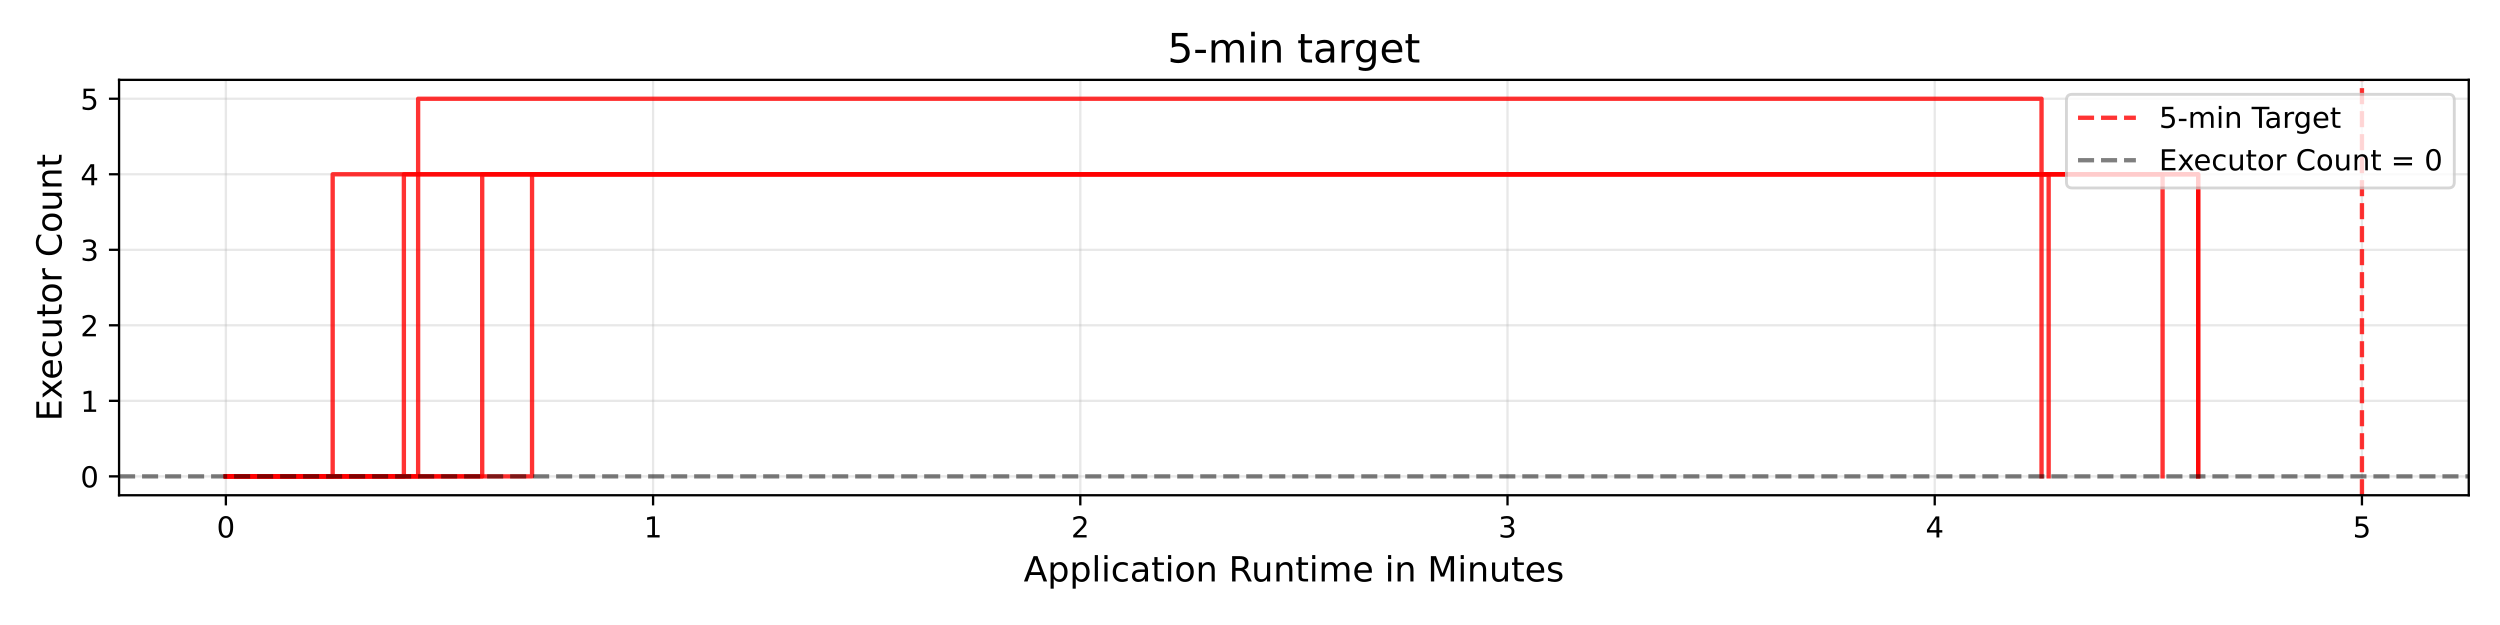
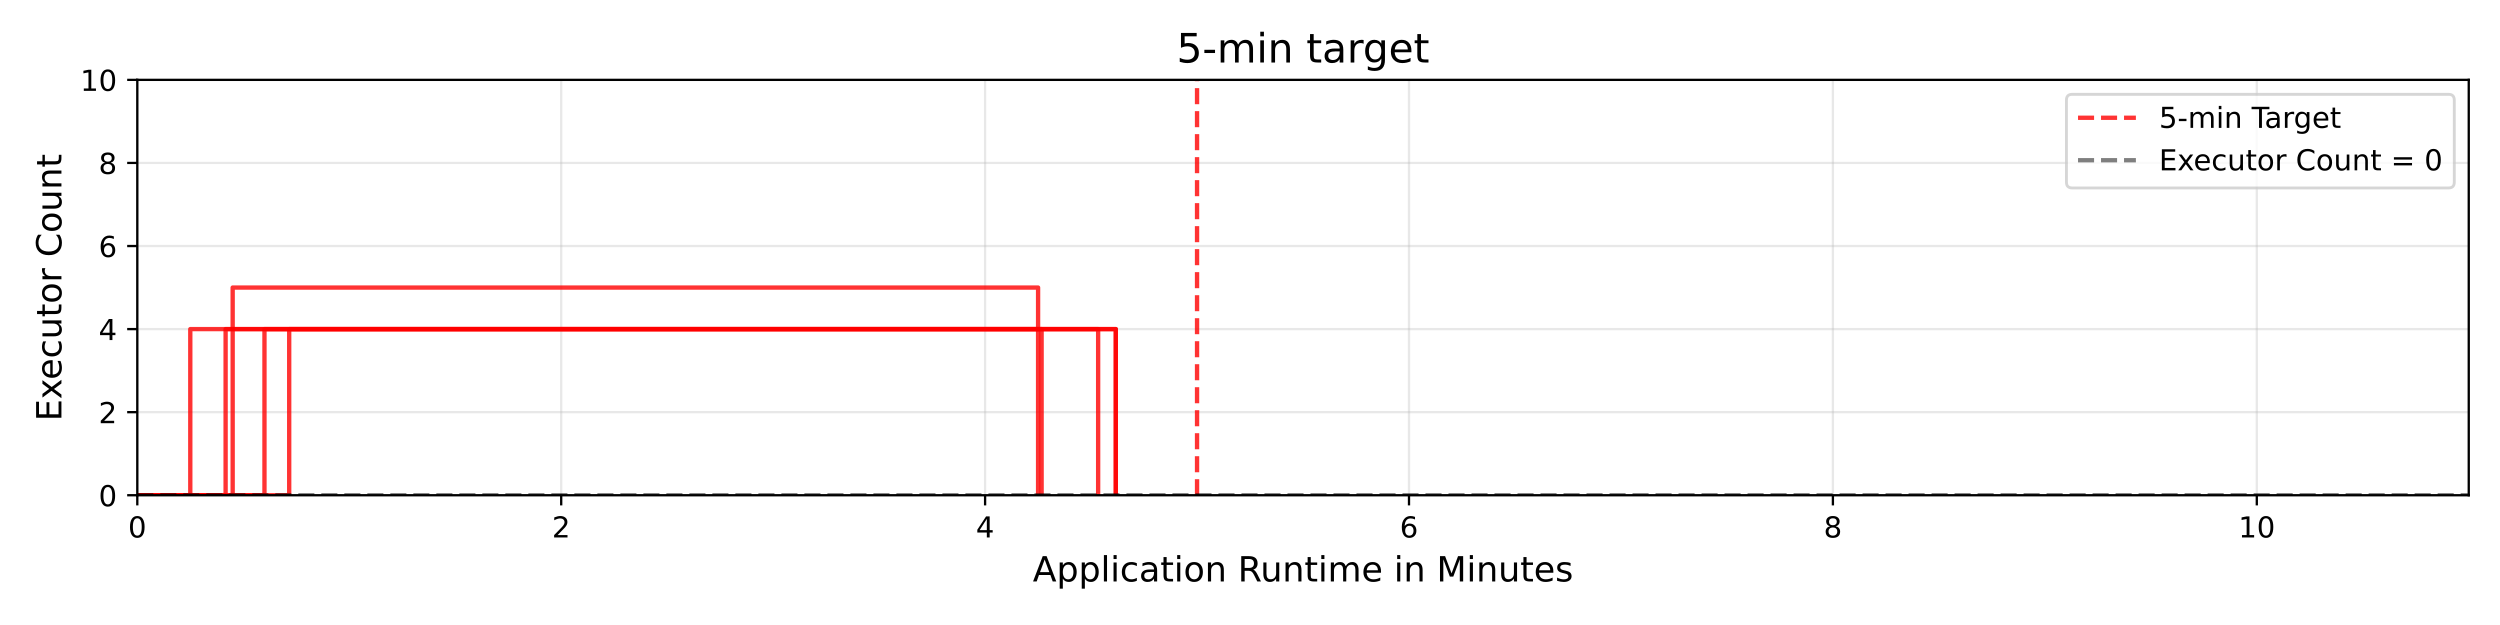
<svg xmlns="http://www.w3.org/2000/svg" xmlns:xlink="http://www.w3.org/1999/xlink" width="864pt" height="216pt" viewBox="0 0 864 216" version="1.1">
  <defs>
    <style type="text/css">*{stroke-linejoin: round; stroke-linecap: butt}</style>
  </defs>
  <g id="figure_1">
    <g id="patch_1">
      <path d="M 0 216  L 864 216  L 864 0  L 0 0  z " style="fill: #ffffff" />
    </g>
    <g id="axes_1">
      <g id="patch_2">
-         <path d="M 41.15 171.16  L 853.2 171.16  L 853.2 27.6  L 41.15 27.6  z " style="fill: #ffffff" />
+         <path d="M 47.45 171.16  L 853.2 171.16  L 853.2 27.6  L 47.45 27.6  z " style="fill: #ffffff" />
      </g>
      <g id="matplotlib.axis_1">
        <g id="xtick_1">
          <g id="line2d_1">
-             <path d="M 78.061 171.16  L 78.061 27.6  " clip-path="url(#p355e99ee0d)" style="fill: none; stroke: #b0b0b0; stroke-opacity: 0.3; stroke-width: 0.8; stroke-linecap: square" />
+             <path d="M 47.45 171.16  L 47.45 27.6  " clip-path="url(#p0f48d6c130)" style="fill: none; stroke: #b0b0b0; stroke-opacity: 0.3; stroke-width: 0.8; stroke-linecap: square" />
          </g>
          <g id="line2d_2">
            <defs>
-               <path id="m7d60dfb9a0" d="M 0 0  L 0 3.5  " style="stroke: #000000; stroke-width: 0.8" />
-             </defs>
-             <g>
-               <use xlink:href="#m7d60dfb9a0" x="78.061" y="171.16" style="stroke: #000000; stroke-width: 0.8" />
+               <path id="m66ac9d5d16" d="M 0 0  L 0 3.5  " style="stroke: #000000; stroke-width: 0.8" />
+             </defs>
+             <g>
+               <use xlink:href="#m66ac9d5d16" x="47.45" y="171.16" style="stroke: #000000; stroke-width: 0.8" />
            </g>
          </g>
          <g id="text_1">
-             <g transform="translate(74.88011 185.7584) scale(0.1 -0.1)">
+             <g transform="translate(44.26875 185.7584) scale(0.1 -0.1)">
              <defs>
                <path id="DejaVuSans-30" d="M 2034 4250  Q 1547 4250 1301 3770  Q 1056 3291 1056 2328  Q 1056 1369 1301 889  Q 1547 409 2034 409  Q 2525 409 2770 889  Q 3016 1369 3016 2328  Q 3016 3291 2770 3770  Q 2525 4250 2034 4250  z M 2034 4750  Q 2819 4750 3233 4129  Q 3647 3509 3647 2328  Q 3647 1150 3233 529  Q 2819 -91 2034 -91  Q 1250 -91 836 529  Q 422 1150 422 2328  Q 422 3509 836 4129  Q 1250 4750 2034 4750  z " transform="scale(0.015625)" />
              </defs>
              <use xlink:href="#DejaVuSans-30" />
            </g>
          </g>
        </g>
        <g id="xtick_2">
          <g id="line2d_3">
-             <path d="M 225.707 171.16  L 225.707 27.6  " clip-path="url(#p355e99ee0d)" style="fill: none; stroke: #b0b0b0; stroke-opacity: 0.3; stroke-width: 0.8; stroke-linecap: square" />
+             <path d="M 193.95 171.16  L 193.95 27.6  " clip-path="url(#p0f48d6c130)" style="fill: none; stroke: #b0b0b0; stroke-opacity: 0.3; stroke-width: 0.8; stroke-linecap: square" />
          </g>
          <g id="line2d_4">
            <g>
-               <use xlink:href="#m7d60dfb9a0" x="225.707" y="171.16" style="stroke: #000000; stroke-width: 0.8" />
+               <use xlink:href="#m66ac9d5d16" x="193.95" y="171.16" style="stroke: #000000; stroke-width: 0.8" />
            </g>
          </g>
          <g id="text_2">
-             <g transform="translate(222.5256 185.7584) scale(0.1 -0.1)">
-               <defs>
-                 <path id="DejaVuSans-31" d="M 794 531  L 1825 531  L 1825 4091  L 703 3866  L 703 4441  L 1819 4666  L 2450 4666  L 2450 531  L 3481 531  L 3481 0  L 794 0  L 794 531  z " transform="scale(0.015625)" />
-               </defs>
-               <use xlink:href="#DejaVuSans-31" />
+             <g transform="translate(190.7688 185.7584) scale(0.1 -0.1)">
+               <defs>
+                 <path id="DejaVuSans-32" d="M 1228 531  L 3431 531  L 3431 0  L 469 0  L 469 531  Q 828 903 1448 1529  Q 2069 2156 2228 2338  Q 2531 2678 2651 2914  Q 2772 3150 2772 3378  Q 2772 3750 2511 3984  Q 2250 4219 1831 4219  Q 1534 4219 1204 4116  Q 875 4013 500 3803  L 500 4441  Q 881 4594 1212 4672  Q 1544 4750 1819 4750  Q 2544 4750 2975 4387  Q 3406 4025 3406 3419  Q 3406 3131 3298 2873  Q 3191 2616 2906 2266  Q 2828 2175 2409 1742  Q 1991 1309 1228 531  z " transform="scale(0.015625)" />
+               </defs>
+               <use xlink:href="#DejaVuSans-32" />
            </g>
          </g>
        </g>
        <g id="xtick_3">
          <g id="line2d_5">
-             <path d="M 373.352 171.16  L 373.352 27.6  " clip-path="url(#p355e99ee0d)" style="fill: none; stroke: #b0b0b0; stroke-opacity: 0.3; stroke-width: 0.8; stroke-linecap: square" />
+             <path d="M 340.45 171.16  L 340.45 27.6  " clip-path="url(#p0f48d6c130)" style="fill: none; stroke: #b0b0b0; stroke-opacity: 0.3; stroke-width: 0.8; stroke-linecap: square" />
          </g>
          <g id="line2d_6">
            <g>
-               <use xlink:href="#m7d60dfb9a0" x="373.352" y="171.16" style="stroke: #000000; stroke-width: 0.8" />
+               <use xlink:href="#m66ac9d5d16" x="340.45" y="171.16" style="stroke: #000000; stroke-width: 0.8" />
            </g>
          </g>
          <g id="text_3">
-             <g transform="translate(370.171 185.7584) scale(0.1 -0.1)">
-               <defs>
-                 <path id="DejaVuSans-32" d="M 1228 531  L 3431 531  L 3431 0  L 469 0  L 469 531  Q 828 903 1448 1529  Q 2069 2156 2228 2338  Q 2531 2678 2651 2914  Q 2772 3150 2772 3378  Q 2772 3750 2511 3984  Q 2250 4219 1831 4219  Q 1534 4219 1204 4116  Q 875 4013 500 3803  L 500 4441  Q 881 4594 1212 4672  Q 1544 4750 1819 4750  Q 2544 4750 2975 4387  Q 3406 4025 3406 3419  Q 3406 3131 3298 2873  Q 3191 2616 2906 2266  Q 2828 2175 2409 1742  Q 1991 1309 1228 531  z " transform="scale(0.015625)" />
-               </defs>
-               <use xlink:href="#DejaVuSans-32" />
+             <g transform="translate(337.2688 185.7584) scale(0.1 -0.1)">
+               <defs>
+                 <path id="DejaVuSans-34" d="M 2419 4116  L 825 1625  L 2419 1625  L 2419 4116  z M 2253 4666  L 3047 4666  L 3047 1625  L 3713 1625  L 3713 1100  L 3047 1100  L 3047 0  L 2419 0  L 2419 1100  L 313 1100  L 313 1709  L 2253 4666  z " transform="scale(0.015625)" />
+               </defs>
+               <use xlink:href="#DejaVuSans-34" />
            </g>
          </g>
        </g>
        <g id="xtick_4">
          <g id="line2d_7">
-             <path d="M 520.998 171.16  L 520.998 27.6  " clip-path="url(#p355e99ee0d)" style="fill: none; stroke: #b0b0b0; stroke-opacity: 0.3; stroke-width: 0.8; stroke-linecap: square" />
+             <path d="M 486.95 171.16  L 486.95 27.6  " clip-path="url(#p0f48d6c130)" style="fill: none; stroke: #b0b0b0; stroke-opacity: 0.3; stroke-width: 0.8; stroke-linecap: square" />
          </g>
          <g id="line2d_8">
            <g>
-               <use xlink:href="#m7d60dfb9a0" x="520.998" y="171.16" style="stroke: #000000; stroke-width: 0.8" />
+               <use xlink:href="#m66ac9d5d16" x="486.95" y="171.16" style="stroke: #000000; stroke-width: 0.8" />
            </g>
          </g>
          <g id="text_4">
-             <g transform="translate(517.8165 185.7584) scale(0.1 -0.1)">
-               <defs>
-                 <path id="DejaVuSans-33" d="M 2597 2516  Q 3050 2419 3304 2112  Q 3559 1806 3559 1356  Q 3559 666 3084 287  Q 2609 -91 1734 -91  Q 1441 -91 1130 -33  Q 819 25 488 141  L 488 750  Q 750 597 1062 519  Q 1375 441 1716 441  Q 2309 441 2620 675  Q 2931 909 2931 1356  Q 2931 1769 2642 2001  Q 2353 2234 1838 2234  L 1294 2234  L 1294 2753  L 1863 2753  Q 2328 2753 2575 2939  Q 2822 3125 2822 3475  Q 2822 3834 2567 4026  Q 2313 4219 1838 4219  Q 1578 4219 1281 4162  Q 984 4106 628 3988  L 628 4550  Q 988 4650 1302 4700  Q 1616 4750 1894 4750  Q 2613 4750 3031 4423  Q 3450 4097 3450 3541  Q 3450 3153 3228 2886  Q 3006 2619 2597 2516  z " transform="scale(0.015625)" />
-               </defs>
-               <use xlink:href="#DejaVuSans-33" />
+             <g transform="translate(483.7688 185.7584) scale(0.1 -0.1)">
+               <defs>
+                 <path id="DejaVuSans-36" d="M 2113 2584  Q 1688 2584 1439 2293  Q 1191 2003 1191 1497  Q 1191 994 1439 701  Q 1688 409 2113 409  Q 2538 409 2786 701  Q 3034 994 3034 1497  Q 3034 2003 2786 2293  Q 2538 2584 2113 2584  z M 3366 4563  L 3366 3988  Q 3128 4100 2886 4159  Q 2644 4219 2406 4219  Q 1781 4219 1451 3797  Q 1122 3375 1075 2522  Q 1259 2794 1537 2939  Q 1816 3084 2150 3084  Q 2853 3084 3261 2657  Q 3669 2231 3669 1497  Q 3669 778 3244 343  Q 2819 -91 2113 -91  Q 1303 -91 875 529  Q 447 1150 447 2328  Q 447 3434 972 4092  Q 1497 4750 2381 4750  Q 2619 4750 2861 4703  Q 3103 4656 3366 4563  z " transform="scale(0.015625)" />
+               </defs>
+               <use xlink:href="#DejaVuSans-36" />
            </g>
          </g>
        </g>
        <g id="xtick_5">
          <g id="line2d_9">
-             <path d="M 668.643 171.16  L 668.643 27.6  " clip-path="url(#p355e99ee0d)" style="fill: none; stroke: #b0b0b0; stroke-opacity: 0.3; stroke-width: 0.8; stroke-linecap: square" />
+             <path d="M 633.45 171.16  L 633.45 27.6  " clip-path="url(#p0f48d6c130)" style="fill: none; stroke: #b0b0b0; stroke-opacity: 0.3; stroke-width: 0.8; stroke-linecap: square" />
          </g>
          <g id="line2d_10">
            <g>
-               <use xlink:href="#m7d60dfb9a0" x="668.643" y="171.16" style="stroke: #000000; stroke-width: 0.8" />
+               <use xlink:href="#m66ac9d5d16" x="633.45" y="171.16" style="stroke: #000000; stroke-width: 0.8" />
            </g>
          </g>
          <g id="text_5">
-             <g transform="translate(665.4619 185.7584) scale(0.1 -0.1)">
-               <defs>
-                 <path id="DejaVuSans-34" d="M 2419 4116  L 825 1625  L 2419 1625  L 2419 4116  z M 2253 4666  L 3047 4666  L 3047 1625  L 3713 1625  L 3713 1100  L 3047 1100  L 3047 0  L 2419 0  L 2419 1100  L 313 1100  L 313 1709  L 2253 4666  z " transform="scale(0.015625)" />
-               </defs>
-               <use xlink:href="#DejaVuSans-34" />
+             <g transform="translate(630.2687 185.7584) scale(0.1 -0.1)">
+               <defs>
+                 <path id="DejaVuSans-38" d="M 2034 2216  Q 1584 2216 1326 1975  Q 1069 1734 1069 1313  Q 1069 891 1326 650  Q 1584 409 2034 409  Q 2484 409 2743 651  Q 3003 894 3003 1313  Q 3003 1734 2745 1975  Q 2488 2216 2034 2216  z M 1403 2484  Q 997 2584 770 2862  Q 544 3141 544 3541  Q 544 4100 942 4425  Q 1341 4750 2034 4750  Q 2731 4750 3128 4425  Q 3525 4100 3525 3541  Q 3525 3141 3298 2862  Q 3072 2584 2669 2484  Q 3125 2378 3379 2068  Q 3634 1759 3634 1313  Q 3634 634 3220 271  Q 2806 -91 2034 -91  Q 1263 -91 848 271  Q 434 634 434 1313  Q 434 1759 690 2068  Q 947 2378 1403 2484  z M 1172 3481  Q 1172 3119 1398 2916  Q 1625 2713 2034 2713  Q 2441 2713 2670 2916  Q 2900 3119 2900 3481  Q 2900 3844 2670 4047  Q 2441 4250 2034 4250  Q 1625 4250 1398 4047  Q 1172 3844 1172 3481  z " transform="scale(0.015625)" />
+               </defs>
+               <use xlink:href="#DejaVuSans-38" />
            </g>
          </g>
        </g>
        <g id="xtick_6">
          <g id="line2d_11">
-             <path d="M 816.289 171.16  L 816.289 27.6  " clip-path="url(#p355e99ee0d)" style="fill: none; stroke: #b0b0b0; stroke-opacity: 0.3; stroke-width: 0.8; stroke-linecap: square" />
+             <path d="M 779.95 171.16  L 779.95 27.6  " clip-path="url(#p0f48d6c130)" style="fill: none; stroke: #b0b0b0; stroke-opacity: 0.3; stroke-width: 0.8; stroke-linecap: square" />
          </g>
          <g id="line2d_12">
            <g>
-               <use xlink:href="#m7d60dfb9a0" x="816.289" y="171.16" style="stroke: #000000; stroke-width: 0.8" />
+               <use xlink:href="#m66ac9d5d16" x="779.95" y="171.16" style="stroke: #000000; stroke-width: 0.8" />
            </g>
          </g>
          <g id="text_6">
-             <g transform="translate(813.1074 185.7584) scale(0.1 -0.1)">
-               <defs>
-                 <path id="DejaVuSans-35" d="M 691 4666  L 3169 4666  L 3169 4134  L 1269 4134  L 1269 2991  Q 1406 3038 1543 3061  Q 1681 3084 1819 3084  Q 2600 3084 3056 2656  Q 3513 2228 3513 1497  Q 3513 744 3044 326  Q 2575 -91 1722 -91  Q 1428 -91 1123 -41  Q 819 9 494 109  L 494 744  Q 775 591 1075 516  Q 1375 441 1709 441  Q 2250 441 2565 725  Q 2881 1009 2881 1497  Q 2881 1984 2565 2268  Q 2250 2553 1709 2553  Q 1456 2553 1204 2497  Q 953 2441 691 2322  L 691 4666  z " transform="scale(0.015625)" />
-               </defs>
-               <use xlink:href="#DejaVuSans-35" />
+             <g transform="translate(773.5875 185.7584) scale(0.1 -0.1)">
+               <defs>
+                 <path id="DejaVuSans-31" d="M 794 531  L 1825 531  L 1825 4091  L 703 3866  L 703 4441  L 1819 4666  L 2450 4666  L 2450 531  L 3481 531  L 3481 0  L 794 0  L 794 531  z " transform="scale(0.015625)" />
+               </defs>
+               <use xlink:href="#DejaVuSans-31" />
+               <use xlink:href="#DejaVuSans-30" x="63.623" />
            </g>
          </g>
        </g>
        <g id="text_7">
-           <g transform="translate(353.7822 200.9563) scale(0.12 -0.12)">
+           <g transform="translate(356.9322 200.9563) scale(0.12 -0.12)">
            <defs>
              <path id="DejaVuSans-41" d="M 2188 4044  L 1331 1722  L 3047 1722  L 2188 4044  z M 1831 4666  L 2547 4666  L 4325 0  L 3669 0  L 3244 1197  L 1141 1197  L 716 0  L 50 0  L 1831 4666  z " transform="scale(0.015625)" />
              <path id="DejaVuSans-70" d="M 1159 525  L 1159 -1331  L 581 -1331  L 581 3500  L 1159 3500  L 1159 2969  Q 1341 3281 1617 3432  Q 1894 3584 2278 3584  Q 2916 3584 3314 3078  Q 3713 2572 3713 1747  Q 3713 922 3314 415  Q 2916 -91 2278 -91  Q 1894 -91 1617 61  Q 1341 213 1159 525  z M 3116 1747  Q 3116 2381 2855 2742  Q 2594 3103 2138 3103  Q 1681 3103 1420 2742  Q 1159 2381 1159 1747  Q 1159 1113 1420 752  Q 1681 391 2138 391  Q 2594 391 2855 752  Q 3116 1113 3116 1747  z " transform="scale(0.015625)" />
              <path id="DejaVuSans-6c" d="M 603 4863  L 1178 4863  L 1178 0  L 603 0  L 603 4863  z " transform="scale(0.015625)" />
              <path id="DejaVuSans-69" d="M 603 3500  L 1178 3500  L 1178 0  L 603 0  L 603 3500  z M 603 4863  L 1178 4863  L 1178 4134  L 603 4134  L 603 4863  z " transform="scale(0.015625)" />
              <path id="DejaVuSans-63" d="M 3122 3366  L 3122 2828  Q 2878 2963 2633 3030  Q 2388 3097 2138 3097  Q 1578 3097 1268 2742  Q 959 2388 959 1747  Q 959 1106 1268 751  Q 1578 397 2138 397  Q 2388 397 2633 464  Q 2878 531 3122 666  L 3122 134  Q 2881 22 2623 -34  Q 2366 -91 2075 -91  Q 1284 -91 818 406  Q 353 903 353 1747  Q 353 2603 823 3093  Q 1294 3584 2113 3584  Q 2378 3584 2631 3529  Q 2884 3475 3122 3366  z " transform="scale(0.015625)" />
              <path id="DejaVuSans-61" d="M 2194 1759  Q 1497 1759 1228 1600  Q 959 1441 959 1056  Q 959 750 1161 570  Q 1363 391 1709 391  Q 2188 391 2477 730  Q 2766 1069 2766 1631  L 2766 1759  L 2194 1759  z M 3341 1997  L 3341 0  L 2766 0  L 2766 531  Q 2569 213 2275 61  Q 1981 -91 1556 -91  Q 1019 -91 701 211  Q 384 513 384 1019  Q 384 1609 779 1909  Q 1175 2209 1959 2209  L 2766 2209  L 2766 2266  Q 2766 2663 2505 2880  Q 2244 3097 1772 3097  Q 1472 3097 1187 3025  Q 903 2953 641 2809  L 641 3341  Q 956 3463 1253 3523  Q 1550 3584 1831 3584  Q 2591 3584 2966 3190  Q 3341 2797 3341 1997  z " transform="scale(0.015625)" />
              <path id="DejaVuSans-74" d="M 1172 4494  L 1172 3500  L 2356 3500  L 2356 3053  L 1172 3053  L 1172 1153  Q 1172 725 1289 603  Q 1406 481 1766 481  L 2356 481  L 2356 0  L 1766 0  Q 1100 0 847 248  Q 594 497 594 1153  L 594 3053  L 172 3053  L 172 3500  L 594 3500  L 594 4494  L 1172 4494  z " transform="scale(0.015625)" />
              <path id="DejaVuSans-6f" d="M 1959 3097  Q 1497 3097 1228 2736  Q 959 2375 959 1747  Q 959 1119 1226 758  Q 1494 397 1959 397  Q 2419 397 2687 759  Q 2956 1122 2956 1747  Q 2956 2369 2687 2733  Q 2419 3097 1959 3097  z M 1959 3584  Q 2709 3584 3137 3096  Q 3566 2609 3566 1747  Q 3566 888 3137 398  Q 2709 -91 1959 -91  Q 1206 -91 779 398  Q 353 888 353 1747  Q 353 2609 779 3096  Q 1206 3584 1959 3584  z " transform="scale(0.015625)" />
              <path id="DejaVuSans-6e" d="M 3513 2113  L 3513 0  L 2938 0  L 2938 2094  Q 2938 2591 2744 2837  Q 2550 3084 2163 3084  Q 1697 3084 1428 2787  Q 1159 2491 1159 1978  L 1159 0  L 581 0  L 581 3500  L 1159 3500  L 1159 2956  Q 1366 3272 1645 3428  Q 1925 3584 2291 3584  Q 2894 3584 3203 3211  Q 3513 2838 3513 2113  z " transform="scale(0.015625)" />
              <path id="DejaVuSans-20" transform="scale(0.015625)" />
              <path id="DejaVuSans-52" d="M 2841 2188  Q 3044 2119 3236 1894  Q 3428 1669 3622 1275  L 4263 0  L 3584 0  L 2988 1197  Q 2756 1666 2539 1819  Q 2322 1972 1947 1972  L 1259 1972  L 1259 0  L 628 0  L 628 4666  L 2053 4666  Q 2853 4666 3247 4331  Q 3641 3997 3641 3322  Q 3641 2881 3436 2590  Q 3231 2300 2841 2188  z M 1259 4147  L 1259 2491  L 2053 2491  Q 2509 2491 2742 2702  Q 2975 2913 2975 3322  Q 2975 3731 2742 3939  Q 2509 4147 2053 4147  L 1259 4147  z " transform="scale(0.015625)" />
              <path id="DejaVuSans-75" d="M 544 1381  L 544 3500  L 1119 3500  L 1119 1403  Q 1119 906 1312 657  Q 1506 409 1894 409  Q 2359 409 2629 706  Q 2900 1003 2900 1516  L 2900 3500  L 3475 3500  L 3475 0  L 2900 0  L 2900 538  Q 2691 219 2414 64  Q 2138 -91 1772 -91  Q 1169 -91 856 284  Q 544 659 544 1381  z M 1991 3584  L 1991 3584  z " transform="scale(0.015625)" />
              <path id="DejaVuSans-6d" d="M 3328 2828  Q 3544 3216 3844 3400  Q 4144 3584 4550 3584  Q 5097 3584 5394 3201  Q 5691 2819 5691 2113  L 5691 0  L 5113 0  L 5113 2094  Q 5113 2597 4934 2840  Q 4756 3084 4391 3084  Q 3944 3084 3684 2787  Q 3425 2491 3425 1978  L 3425 0  L 2847 0  L 2847 2094  Q 2847 2600 2669 2842  Q 2491 3084 2119 3084  Q 1678 3084 1418 2786  Q 1159 2488 1159 1978  L 1159 0  L 581 0  L 581 3500  L 1159 3500  L 1159 2956  Q 1356 3278 1631 3431  Q 1906 3584 2284 3584  Q 2666 3584 2933 3390  Q 3200 3197 3328 2828  z " transform="scale(0.015625)" />
              <path id="DejaVuSans-65" d="M 3597 1894  L 3597 1613  L 953 1613  Q 991 1019 1311 708  Q 1631 397 2203 397  Q 2534 397 2845 478  Q 3156 559 3463 722  L 3463 178  Q 3153 47 2828 -22  Q 2503 -91 2169 -91  Q 1331 -91 842 396  Q 353 884 353 1716  Q 353 2575 817 3079  Q 1281 3584 2069 3584  Q 2775 3584 3186 3129  Q 3597 2675 3597 1894  z M 3022 2063  Q 3016 2534 2758 2815  Q 2500 3097 2075 3097  Q 1594 3097 1305 2825  Q 1016 2553 972 2059  L 3022 2063  z " transform="scale(0.015625)" />
              <path id="DejaVuSans-4d" d="M 628 4666  L 1569 4666  L 2759 1491  L 3956 4666  L 4897 4666  L 4897 0  L 4281 0  L 4281 4097  L 3078 897  L 2444 897  L 1241 4097  L 1241 0  L 628 0  L 628 4666  z " transform="scale(0.015625)" />
              <path id="DejaVuSans-73" d="M 2834 3397  L 2834 2853  Q 2591 2978 2328 3040  Q 2066 3103 1784 3103  Q 1356 3103 1142 2972  Q 928 2841 928 2578  Q 928 2378 1081 2264  Q 1234 2150 1697 2047  L 1894 2003  Q 2506 1872 2764 1633  Q 3022 1394 3022 966  Q 3022 478 2636 193  Q 2250 -91 1575 -91  Q 1294 -91 989 -36  Q 684 19 347 128  L 347 722  Q 666 556 975 473  Q 1284 391 1588 391  Q 1994 391 2212 530  Q 2431 669 2431 922  Q 2431 1156 2273 1281  Q 2116 1406 1581 1522  L 1381 1569  Q 847 1681 609 1914  Q 372 2147 372 2553  Q 372 3047 722 3315  Q 1072 3584 1716 3584  Q 2034 3584 2315 3537  Q 2597 3491 2834 3397  z " transform="scale(0.015625)" />
            </defs>
            <use xlink:href="#DejaVuSans-41" />
            <use xlink:href="#DejaVuSans-70" x="68.408" />
            <use xlink:href="#DejaVuSans-70" x="131.885" />
            <use xlink:href="#DejaVuSans-6c" x="195.361" />
            <use xlink:href="#DejaVuSans-69" x="223.145" />
            <use xlink:href="#DejaVuSans-63" x="250.928" />
            <use xlink:href="#DejaVuSans-61" x="305.908" />
            <use xlink:href="#DejaVuSans-74" x="367.188" />
            <use xlink:href="#DejaVuSans-69" x="406.396" />
            <use xlink:href="#DejaVuSans-6f" x="434.18" />
            <use xlink:href="#DejaVuSans-6e" x="495.361" />
            <use xlink:href="#DejaVuSans-20" x="558.74" />
            <use xlink:href="#DejaVuSans-52" x="590.527" />
            <use xlink:href="#DejaVuSans-75" x="655.51" />
            <use xlink:href="#DejaVuSans-6e" x="718.889" />
            <use xlink:href="#DejaVuSans-74" x="782.268" />
            <use xlink:href="#DejaVuSans-69" x="821.477" />
            <use xlink:href="#DejaVuSans-6d" x="849.26" />
            <use xlink:href="#DejaVuSans-65" x="946.672" />
            <use xlink:href="#DejaVuSans-20" x="1008.195" />
            <use xlink:href="#DejaVuSans-69" x="1039.982" />
            <use xlink:href="#DejaVuSans-6e" x="1067.766" />
            <use xlink:href="#DejaVuSans-20" x="1131.145" />
            <use xlink:href="#DejaVuSans-4d" x="1162.932" />
            <use xlink:href="#DejaVuSans-69" x="1249.211" />
            <use xlink:href="#DejaVuSans-6e" x="1276.994" />
            <use xlink:href="#DejaVuSans-75" x="1340.373" />
            <use xlink:href="#DejaVuSans-74" x="1403.752" />
            <use xlink:href="#DejaVuSans-65" x="1442.961" />
            <use xlink:href="#DejaVuSans-73" x="1504.484" />
          </g>
        </g>
      </g>
      <g id="matplotlib.axis_2">
        <g id="ytick_1">
          <g id="line2d_13">
-             <path d="M 41.15 164.635  L 853.2 164.635  " clip-path="url(#p355e99ee0d)" style="fill: none; stroke: #b0b0b0; stroke-opacity: 0.3; stroke-width: 0.8; stroke-linecap: square" />
+             <path d="M 47.45 171.16  L 853.2 171.16  " clip-path="url(#p0f48d6c130)" style="fill: none; stroke: #b0b0b0; stroke-opacity: 0.3; stroke-width: 0.8; stroke-linecap: square" />
          </g>
          <g id="line2d_14">
            <defs>
-               <path id="ma194b73343" d="M 0 0  L -3.5 0  " style="stroke: #000000; stroke-width: 0.8" />
-             </defs>
-             <g>
-               <use xlink:href="#ma194b73343" x="41.15" y="164.635" style="stroke: #000000; stroke-width: 0.8" />
+               <path id="m49d01141f6" d="M 0 0  L -3.5 0  " style="stroke: #000000; stroke-width: 0.8" />
+             </defs>
+             <g>
+               <use xlink:href="#m49d01141f6" x="47.45" y="171.16" style="stroke: #000000; stroke-width: 0.8" />
            </g>
          </g>
          <g id="text_8">
-             <g transform="translate(27.7875 168.4338) scale(0.1 -0.1)">
+             <g transform="translate(34.0875 174.9592) scale(0.1 -0.1)">
              <use xlink:href="#DejaVuSans-30" />
            </g>
          </g>
        </g>
        <g id="ytick_2">
          <g id="line2d_15">
-             <path d="M 41.15 138.533  L 853.2 138.533  " clip-path="url(#p355e99ee0d)" style="fill: none; stroke: #b0b0b0; stroke-opacity: 0.3; stroke-width: 0.8; stroke-linecap: square" />
+             <path d="M 47.45 142.448  L 853.2 142.448  " clip-path="url(#p0f48d6c130)" style="fill: none; stroke: #b0b0b0; stroke-opacity: 0.3; stroke-width: 0.8; stroke-linecap: square" />
          </g>
          <g id="line2d_16">
            <g>
-               <use xlink:href="#ma194b73343" x="41.15" y="138.533" style="stroke: #000000; stroke-width: 0.8" />
+               <use xlink:href="#m49d01141f6" x="47.45" y="142.448" style="stroke: #000000; stroke-width: 0.8" />
            </g>
          </g>
          <g id="text_9">
-             <g transform="translate(27.7875 142.3319) scale(0.1 -0.1)">
-               <use xlink:href="#DejaVuSans-31" />
+             <g transform="translate(34.0875 146.2472) scale(0.1 -0.1)">
+               <use xlink:href="#DejaVuSans-32" />
            </g>
          </g>
        </g>
        <g id="ytick_3">
          <g id="line2d_17">
-             <path d="M 41.15 112.431  L 853.2 112.431  " clip-path="url(#p355e99ee0d)" style="fill: none; stroke: #b0b0b0; stroke-opacity: 0.3; stroke-width: 0.8; stroke-linecap: square" />
+             <path d="M 47.45 113.736  L 853.2 113.736  " clip-path="url(#p0f48d6c130)" style="fill: none; stroke: #b0b0b0; stroke-opacity: 0.3; stroke-width: 0.8; stroke-linecap: square" />
          </g>
          <g id="line2d_18">
            <g>
-               <use xlink:href="#ma194b73343" x="41.15" y="112.431" style="stroke: #000000; stroke-width: 0.8" />
+               <use xlink:href="#m49d01141f6" x="47.45" y="113.736" style="stroke: #000000; stroke-width: 0.8" />
            </g>
          </g>
          <g id="text_10">
-             <g transform="translate(27.7875 116.2301) scale(0.1 -0.1)">
-               <use xlink:href="#DejaVuSans-32" />
+             <g transform="translate(34.0875 117.5352) scale(0.1 -0.1)">
+               <use xlink:href="#DejaVuSans-34" />
            </g>
          </g>
        </g>
        <g id="ytick_4">
          <g id="line2d_19">
-             <path d="M 41.15 86.329  L 853.2 86.329  " clip-path="url(#p355e99ee0d)" style="fill: none; stroke: #b0b0b0; stroke-opacity: 0.3; stroke-width: 0.8; stroke-linecap: square" />
+             <path d="M 47.45 85.024  L 853.2 85.024  " clip-path="url(#p0f48d6c130)" style="fill: none; stroke: #b0b0b0; stroke-opacity: 0.3; stroke-width: 0.8; stroke-linecap: square" />
          </g>
          <g id="line2d_20">
            <g>
-               <use xlink:href="#ma194b73343" x="41.15" y="86.329" style="stroke: #000000; stroke-width: 0.8" />
+               <use xlink:href="#m49d01141f6" x="47.45" y="85.024" style="stroke: #000000; stroke-width: 0.8" />
            </g>
          </g>
          <g id="text_11">
-             <g transform="translate(27.7875 90.12831) scale(0.1 -0.1)">
-               <use xlink:href="#DejaVuSans-33" />
+             <g transform="translate(34.0875 88.82322) scale(0.1 -0.1)">
+               <use xlink:href="#DejaVuSans-36" />
            </g>
          </g>
        </g>
        <g id="ytick_5">
          <g id="line2d_21">
-             <path d="M 41.15 60.227  L 853.2 60.227  " clip-path="url(#p355e99ee0d)" style="fill: none; stroke: #b0b0b0; stroke-opacity: 0.3; stroke-width: 0.8; stroke-linecap: square" />
+             <path d="M 47.45 56.312  L 853.2 56.312  " clip-path="url(#p0f48d6c130)" style="fill: none; stroke: #b0b0b0; stroke-opacity: 0.3; stroke-width: 0.8; stroke-linecap: square" />
          </g>
          <g id="line2d_22">
            <g>
-               <use xlink:href="#ma194b73343" x="41.15" y="60.227" style="stroke: #000000; stroke-width: 0.8" />
+               <use xlink:href="#m49d01141f6" x="47.45" y="56.312" style="stroke: #000000; stroke-width: 0.8" />
            </g>
          </g>
          <g id="text_12">
-             <g transform="translate(27.7875 64.02649) scale(0.1 -0.1)">
-               <use xlink:href="#DejaVuSans-34" />
+             <g transform="translate(34.0875 60.11122) scale(0.1 -0.1)">
+               <use xlink:href="#DejaVuSans-38" />
            </g>
          </g>
        </g>
        <g id="ytick_6">
          <g id="line2d_23">
-             <path d="M 41.15 34.125  L 853.2 34.125  " clip-path="url(#p355e99ee0d)" style="fill: none; stroke: #b0b0b0; stroke-opacity: 0.3; stroke-width: 0.8; stroke-linecap: square" />
+             <path d="M 47.45 27.6  L 853.2 27.6  " clip-path="url(#p0f48d6c130)" style="fill: none; stroke: #b0b0b0; stroke-opacity: 0.3; stroke-width: 0.8; stroke-linecap: square" />
          </g>
          <g id="line2d_24">
            <g>
-               <use xlink:href="#ma194b73343" x="41.15" y="34.125" style="stroke: #000000; stroke-width: 0.8" />
+               <use xlink:href="#m49d01141f6" x="47.45" y="27.6" style="stroke: #000000; stroke-width: 0.8" />
            </g>
          </g>
          <g id="text_13">
-             <g transform="translate(27.7875 37.92467) scale(0.1 -0.1)">
-               <use xlink:href="#DejaVuSans-35" />
+             <g transform="translate(27.725 31.39922) scale(0.1 -0.1)">
+               <use xlink:href="#DejaVuSans-31" />
+               <use xlink:href="#DejaVuSans-30" x="63.623" />
            </g>
          </g>
        </g>
        <g id="text_14">
-           <g transform="translate(21.29188 145.5434) rotate(-90) scale(0.12 -0.12)">
+           <g transform="translate(21.22938 145.5434) rotate(-90) scale(0.12 -0.12)">
            <defs>
              <path id="DejaVuSans-45" d="M 628 4666  L 3578 4666  L 3578 4134  L 1259 4134  L 1259 2753  L 3481 2753  L 3481 2222  L 1259 2222  L 1259 531  L 3634 531  L 3634 0  L 628 0  L 628 4666  z " transform="scale(0.015625)" />
              <path id="DejaVuSans-78" d="M 3513 3500  L 2247 1797  L 3578 0  L 2900 0  L 1881 1375  L 863 0  L 184 0  L 1544 1831  L 300 3500  L 978 3500  L 1906 2253  L 2834 3500  L 3513 3500  z " transform="scale(0.015625)" />
              <path id="DejaVuSans-72" d="M 2631 2963  Q 2534 3019 2420 3045  Q 2306 3072 2169 3072  Q 1681 3072 1420 2755  Q 1159 2438 1159 1844  L 1159 0  L 581 0  L 581 3500  L 1159 3500  L 1159 2956  Q 1341 3275 1631 3429  Q 1922 3584 2338 3584  Q 2397 3584 2469 3576  Q 2541 3569 2628 3553  L 2631 2963  z " transform="scale(0.015625)" />
              <path id="DejaVuSans-43" d="M 4122 4306  L 4122 3641  Q 3803 3938 3442 4084  Q 3081 4231 2675 4231  Q 1875 4231 1450 3742  Q 1025 3253 1025 2328  Q 1025 1406 1450 917  Q 1875 428 2675 428  Q 3081 428 3442 575  Q 3803 722 4122 1019  L 4122 359  Q 3791 134 3420 21  Q 3050 -91 2638 -91  Q 1578 -91 968 557  Q 359 1206 359 2328  Q 359 3453 968 4101  Q 1578 4750 2638 4750  Q 3056 4750 3426 4639  Q 3797 4528 4122 4306  z " transform="scale(0.015625)" />
            </defs>
            <use xlink:href="#DejaVuSans-45" />
            <use xlink:href="#DejaVuSans-78" x="63.184" />
            <use xlink:href="#DejaVuSans-65" x="119.238" />
            <use xlink:href="#DejaVuSans-63" x="180.762" />
            <use xlink:href="#DejaVuSans-75" x="235.742" />
            <use xlink:href="#DejaVuSans-74" x="299.121" />
            <use xlink:href="#DejaVuSans-6f" x="338.33" />
            <use xlink:href="#DejaVuSans-72" x="399.512" />
            <use xlink:href="#DejaVuSans-20" x="440.625" />
            <use xlink:href="#DejaVuSans-43" x="472.412" />
            <use xlink:href="#DejaVuSans-6f" x="542.236" />
            <use xlink:href="#DejaVuSans-75" x="603.418" />
            <use xlink:href="#DejaVuSans-6e" x="666.797" />
            <use xlink:href="#DejaVuSans-74" x="730.176" />
          </g>
        </g>
      </g>
      <g id="line2d_25">
-         <path d="M 78.061 164.635  L 144.502 164.635  L 144.502 34.125  L 228.168 34.125  L 228.168 34.125  L 301.99 34.125  L 301.99 34.125  L 375.813 34.125  L 375.813 34.125  L 449.636 34.125  L 449.636 34.125  L 523.458 34.125  L 523.458 34.125  L 597.281 34.125  L 597.281 34.125  L 671.104 34.125  L 671.104 34.125  L 705.555 34.125  L 705.555 164.635  " clip-path="url(#p355e99ee0d)" style="fill: none; stroke: #ff0000; stroke-opacity: 0.8; stroke-width: 1.5; stroke-linecap: square" />
+         <path d="M 47.45 171.16  L 80.412 171.16  L 80.412 99.38  L 121.921 99.38  L 121.921 99.38  L 158.546 99.38  L 158.546 99.38  L 195.171 99.38  L 195.171 99.38  L 231.796 99.38  L 231.796 99.38  L 268.421 99.38  L 268.421 99.38  L 305.046 99.38  L 305.046 99.38  L 341.671 99.38  L 341.671 99.38  L 358.762 99.38  L 358.762 171.16  " clip-path="url(#p0f48d6c130)" style="fill: none; stroke: #ff0000; stroke-opacity: 0.8; stroke-width: 1.5; stroke-linecap: square" />
      </g>
      <g id="line2d_26">
-         <path d="M 78.061 164.635  L 183.874 164.635  L 183.874 60.227  L 257.697 60.227  L 257.697 60.227  L 331.519 60.227  L 331.519 60.227  L 405.342 60.227  L 405.342 60.227  L 479.165 60.227  L 479.165 60.227  L 552.988 60.227  L 552.988 60.227  L 626.81 60.227  L 626.81 60.227  L 708.015 60.227  L 708.015 164.635  " clip-path="url(#p355e99ee0d)" style="fill: none; stroke: #ff0000; stroke-opacity: 0.8; stroke-width: 1.5; stroke-linecap: square" />
+         <path d="M 47.45 171.16  L 99.946 171.16  L 99.946 113.736  L 136.571 113.736  L 136.571 113.736  L 173.196 113.736  L 173.196 113.736  L 209.821 113.736  L 209.821 113.736  L 246.446 113.736  L 246.446 113.736  L 283.071 113.736  L 283.071 113.736  L 319.696 113.736  L 319.696 113.736  L 359.983 113.736  L 359.983 171.16  " clip-path="url(#p0f48d6c130)" style="fill: none; stroke: #ff0000; stroke-opacity: 0.8; stroke-width: 1.5; stroke-linecap: square" />
      </g>
      <g id="line2d_27">
-         <path d="M 78.061 164.635  L 139.58 164.635  L 139.58 60.227  L 213.403 60.227  L 213.403 60.227  L 287.226 60.227  L 287.226 60.227  L 361.048 60.227  L 361.048 60.227  L 434.871 60.227  L 434.871 60.227  L 508.694 60.227  L 508.694 60.227  L 582.517 60.227  L 582.517 60.227  L 656.339 60.227  L 656.339 60.227  L 730.162 60.227  L 730.162 60.227  L 759.691 60.227  L 759.691 164.635  " clip-path="url(#p355e99ee0d)" style="fill: none; stroke: #ff0000; stroke-opacity: 0.8; stroke-width: 1.5; stroke-linecap: square" />
+         <path d="M 47.45 171.16  L 77.971 171.16  L 77.971 113.736  L 114.596 113.736  L 114.596 113.736  L 151.221 113.736  L 151.221 113.736  L 187.846 113.736  L 187.846 113.736  L 224.471 113.736  L 224.471 113.736  L 261.096 113.736  L 261.096 113.736  L 297.721 113.736  L 297.721 113.736  L 334.346 113.736  L 334.346 113.736  L 370.971 113.736  L 370.971 113.736  L 385.621 113.736  L 385.621 171.16  " clip-path="url(#p0f48d6c130)" style="fill: none; stroke: #ff0000; stroke-opacity: 0.8; stroke-width: 1.5; stroke-linecap: square" />
      </g>
      <g id="line2d_28">
-         <path d="M 78.061 164.635  L 114.973 164.635  L 114.973 60.227  L 188.795 60.227  L 188.795 60.227  L 262.618 60.227  L 262.618 60.227  L 336.441 60.227  L 336.441 60.227  L 410.264 60.227  L 410.264 60.227  L 484.086 60.227  L 484.086 60.227  L 557.909 60.227  L 557.909 60.227  L 631.732 60.227  L 631.732 60.227  L 705.555 60.227  L 705.555 60.227  L 759.691 60.227  L 759.691 164.635  " clip-path="url(#p355e99ee0d)" style="fill: none; stroke: #ff0000; stroke-opacity: 0.8; stroke-width: 1.5; stroke-linecap: square" />
+         <path d="M 47.45 171.16  L 65.763 171.16  L 65.763 113.736  L 102.388 113.736  L 102.388 113.736  L 139.012 113.736  L 139.012 113.736  L 175.637 113.736  L 175.637 113.736  L 212.262 113.736  L 212.262 113.736  L 248.887 113.736  L 248.887 113.736  L 285.512 113.736  L 285.512 113.736  L 322.137 113.736  L 322.137 113.736  L 358.762 113.736  L 358.762 113.736  L 385.621 113.736  L 385.621 171.16  " clip-path="url(#p0f48d6c130)" style="fill: none; stroke: #ff0000; stroke-opacity: 0.8; stroke-width: 1.5; stroke-linecap: square" />
      </g>
      <g id="line2d_29">
-         <path d="M 78.061 164.635  L 166.649 164.635  L 166.649 60.227  L 240.471 60.227  L 240.471 60.227  L 314.294 60.227  L 314.294 60.227  L 388.117 60.227  L 388.117 60.227  L 461.94 60.227  L 461.94 60.227  L 535.762 60.227  L 535.762 60.227  L 609.585 60.227  L 609.585 60.227  L 683.408 60.227  L 683.408 60.227  L 747.387 60.227  L 747.387 164.635  " clip-path="url(#p355e99ee0d)" style="fill: none; stroke: #ff0000; stroke-opacity: 0.8; stroke-width: 1.5; stroke-linecap: square" />
+         <path d="M 47.45 171.16  L 91.4 171.16  L 91.4 113.736  L 128.025 113.736  L 128.025 113.736  L 164.65 113.736  L 164.65 113.736  L 201.275 113.736  L 201.275 113.736  L 237.9 113.736  L 237.9 113.736  L 274.525 113.736  L 274.525 113.736  L 311.15 113.736  L 311.15 113.736  L 347.775 113.736  L 347.775 113.736  L 379.517 113.736  L 379.517 171.16  " clip-path="url(#p0f48d6c130)" style="fill: none; stroke: #ff0000; stroke-opacity: 0.8; stroke-width: 1.5; stroke-linecap: square" />
      </g>
      <g id="line2d_30">
-         <path d="M 816.289 171.16  L 816.289 27.6  " clip-path="url(#p355e99ee0d)" style="fill: none; stroke-dasharray: 5.55,2.4; stroke-dashoffset: 0; stroke: #ff0000; stroke-opacity: 0.8; stroke-width: 1.5" />
+         <path d="M 413.7 171.16  L 413.7 27.6  " clip-path="url(#p0f48d6c130)" style="fill: none; stroke-dasharray: 5.55,2.4; stroke-dashoffset: 0; stroke: #ff0000; stroke-opacity: 0.8; stroke-width: 1.5" />
      </g>
      <g id="line2d_31">
-         <path d="M 41.15 164.635  L 853.2 164.635  " clip-path="url(#p355e99ee0d)" style="fill: none; stroke-dasharray: 5.55,2.4; stroke-dashoffset: 0; stroke: #000000; stroke-opacity: 0.5; stroke-width: 1.5" />
+         <path d="M 47.45 171.16  L 853.2 171.16  " clip-path="url(#p0f48d6c130)" style="fill: none; stroke-dasharray: 5.55,2.4; stroke-dashoffset: 0; stroke: #000000; stroke-opacity: 0.5; stroke-width: 1.5" />
      </g>
      <g id="patch_3">
-         <path d="M 41.15 171.16  L 41.15 27.6  " style="fill: none; stroke: #000000; stroke-width: 0.8; stroke-linejoin: miter; stroke-linecap: square" />
+         <path d="M 47.45 171.16  L 47.45 27.6  " style="fill: none; stroke: #000000; stroke-width: 0.8; stroke-linejoin: miter; stroke-linecap: square" />
      </g>
      <g id="patch_4">
        <path d="M 853.2 171.16  L 853.2 27.6  " style="fill: none; stroke: #000000; stroke-width: 0.8; stroke-linejoin: miter; stroke-linecap: square" />
      </g>
      <g id="patch_5">
-         <path d="M 41.15 171.16  L 853.2 171.16  " style="fill: none; stroke: #000000; stroke-width: 0.8; stroke-linejoin: miter; stroke-linecap: square" />
+         <path d="M 47.45 171.16  L 853.2 171.16  " style="fill: none; stroke: #000000; stroke-width: 0.8; stroke-linejoin: miter; stroke-linecap: square" />
      </g>
      <g id="patch_6">
-         <path d="M 41.15 27.6  L 853.2 27.6  " style="fill: none; stroke: #000000; stroke-width: 0.8; stroke-linejoin: miter; stroke-linecap: square" />
+         <path d="M 47.45 27.6  L 853.2 27.6  " style="fill: none; stroke: #000000; stroke-width: 0.8; stroke-linejoin: miter; stroke-linecap: square" />
      </g>
      <g id="text_15">
-         <g transform="translate(403.4873 21.6) scale(0.14 -0.14)">
+         <g transform="translate(406.6373 21.6) scale(0.14 -0.14)">
          <defs>
+             <path id="DejaVuSans-35" d="M 691 4666  L 3169 4666  L 3169 4134  L 1269 4134  L 1269 2991  Q 1406 3038 1543 3061  Q 1681 3084 1819 3084  Q 2600 3084 3056 2656  Q 3513 2228 3513 1497  Q 3513 744 3044 326  Q 2575 -91 1722 -91  Q 1428 -91 1123 -41  Q 819 9 494 109  L 494 744  Q 775 591 1075 516  Q 1375 441 1709 441  Q 2250 441 2565 725  Q 2881 1009 2881 1497  Q 2881 1984 2565 2268  Q 2250 2553 1709 2553  Q 1456 2553 1204 2497  Q 953 2441 691 2322  L 691 4666  z " transform="scale(0.015625)" />
            <path id="DejaVuSans-2d" d="M 313 2009  L 1997 2009  L 1997 1497  L 313 1497  L 313 2009  z " transform="scale(0.015625)" />
            <path id="DejaVuSans-67" d="M 2906 1791  Q 2906 2416 2648 2759  Q 2391 3103 1925 3103  Q 1463 3103 1205 2759  Q 947 2416 947 1791  Q 947 1169 1205 825  Q 1463 481 1925 481  Q 2391 481 2648 825  Q 2906 1169 2906 1791  z M 3481 434  Q 3481 -459 3084 -895  Q 2688 -1331 1869 -1331  Q 1566 -1331 1297 -1286  Q 1028 -1241 775 -1147  L 775 -588  Q 1028 -725 1275 -790  Q 1522 -856 1778 -856  Q 2344 -856 2625 -561  Q 2906 -266 2906 331  L 2906 616  Q 2728 306 2450 153  Q 2172 0 1784 0  Q 1141 0 747 490  Q 353 981 353 1791  Q 353 2603 747 3093  Q 1141 3584 1784 3584  Q 2172 3584 2450 3431  Q 2728 3278 2906 2969  L 2906 3500  L 3481 3500  L 3481 434  z " transform="scale(0.015625)" />
          </defs>
          <use xlink:href="#DejaVuSans-35" />
          <use xlink:href="#DejaVuSans-2d" x="63.623" />
          <use xlink:href="#DejaVuSans-6d" x="99.707" />
          <use xlink:href="#DejaVuSans-69" x="197.119" />
          <use xlink:href="#DejaVuSans-6e" x="224.902" />
          <use xlink:href="#DejaVuSans-20" x="288.281" />
          <use xlink:href="#DejaVuSans-74" x="320.068" />
          <use xlink:href="#DejaVuSans-61" x="359.277" />
          <use xlink:href="#DejaVuSans-72" x="420.557" />
          <use xlink:href="#DejaVuSans-67" x="459.92" />
          <use xlink:href="#DejaVuSans-65" x="523.396" />
          <use xlink:href="#DejaVuSans-74" x="584.92" />
        </g>
      </g>
      <g id="legend_1">
        <g id="patch_7">
          <path d="M 716.163 64.956  L 846.2 64.956  Q 848.2 64.956 848.2 62.956  L 848.2 34.6  Q 848.2 32.6 846.2 32.6  L 716.163 32.6  Q 714.163 32.6 714.163 34.6  L 714.163 62.956  Q 714.163 64.956 716.163 64.956  z " style="fill: #ffffff; opacity: 0.8; stroke: #cccccc; stroke-linejoin: miter" />
        </g>
        <g id="line2d_32">
          <path d="M 718.163 40.698  L 728.163 40.698  L 738.163 40.698  " style="fill: none; stroke-dasharray: 5.55,2.4; stroke-dashoffset: 0; stroke: #ff0000; stroke-opacity: 0.8; stroke-width: 1.5" />
        </g>
        <g id="text_16">
          <g transform="translate(746.1625 44.19844) scale(0.1 -0.1)">
            <defs>
              <path id="DejaVuSans-54" d="M -19 4666  L 3928 4666  L 3928 4134  L 2272 4134  L 2272 0  L 1638 0  L 1638 4134  L -19 4134  L -19 4666  z " transform="scale(0.015625)" />
            </defs>
            <use xlink:href="#DejaVuSans-35" />
            <use xlink:href="#DejaVuSans-2d" x="63.623" />
            <use xlink:href="#DejaVuSans-6d" x="99.707" />
            <use xlink:href="#DejaVuSans-69" x="197.119" />
            <use xlink:href="#DejaVuSans-6e" x="224.902" />
            <use xlink:href="#DejaVuSans-20" x="288.281" />
            <use xlink:href="#DejaVuSans-54" x="320.068" />
            <use xlink:href="#DejaVuSans-61" x="364.652" />
            <use xlink:href="#DejaVuSans-72" x="425.932" />
            <use xlink:href="#DejaVuSans-67" x="465.295" />
            <use xlink:href="#DejaVuSans-65" x="528.771" />
            <use xlink:href="#DejaVuSans-74" x="590.295" />
          </g>
        </g>
        <g id="line2d_33">
          <path d="M 718.163 55.377  L 728.163 55.377  L 738.163 55.377  " style="fill: none; stroke-dasharray: 5.55,2.4; stroke-dashoffset: 0; stroke: #000000; stroke-opacity: 0.5; stroke-width: 1.5" />
        </g>
        <g id="text_17">
          <g transform="translate(746.1625 58.87656) scale(0.1 -0.1)">
            <defs>
              <path id="DejaVuSans-3d" d="M 678 2906  L 4684 2906  L 4684 2381  L 678 2381  L 678 2906  z M 678 1631  L 4684 1631  L 4684 1100  L 678 1100  L 678 1631  z " transform="scale(0.015625)" />
            </defs>
            <use xlink:href="#DejaVuSans-45" />
            <use xlink:href="#DejaVuSans-78" x="63.184" />
            <use xlink:href="#DejaVuSans-65" x="119.238" />
            <use xlink:href="#DejaVuSans-63" x="180.762" />
            <use xlink:href="#DejaVuSans-75" x="235.742" />
            <use xlink:href="#DejaVuSans-74" x="299.121" />
            <use xlink:href="#DejaVuSans-6f" x="338.33" />
            <use xlink:href="#DejaVuSans-72" x="399.512" />
            <use xlink:href="#DejaVuSans-20" x="440.625" />
            <use xlink:href="#DejaVuSans-43" x="472.412" />
            <use xlink:href="#DejaVuSans-6f" x="542.236" />
            <use xlink:href="#DejaVuSans-75" x="603.418" />
            <use xlink:href="#DejaVuSans-6e" x="666.797" />
            <use xlink:href="#DejaVuSans-74" x="730.176" />
            <use xlink:href="#DejaVuSans-20" x="769.385" />
            <use xlink:href="#DejaVuSans-3d" x="801.172" />
            <use xlink:href="#DejaVuSans-20" x="884.961" />
            <use xlink:href="#DejaVuSans-30" x="916.748" />
          </g>
        </g>
      </g>
    </g>
  </g>
  <defs>
-     <clipPath id="p355e99ee0d">
-       <rect x="41.15" y="27.6" width="812.05" height="143.56" />
+     <clipPath id="p0f48d6c130">
+       <rect x="47.45" y="27.6" width="805.75" height="143.56" />
    </clipPath>
  </defs>
</svg>
